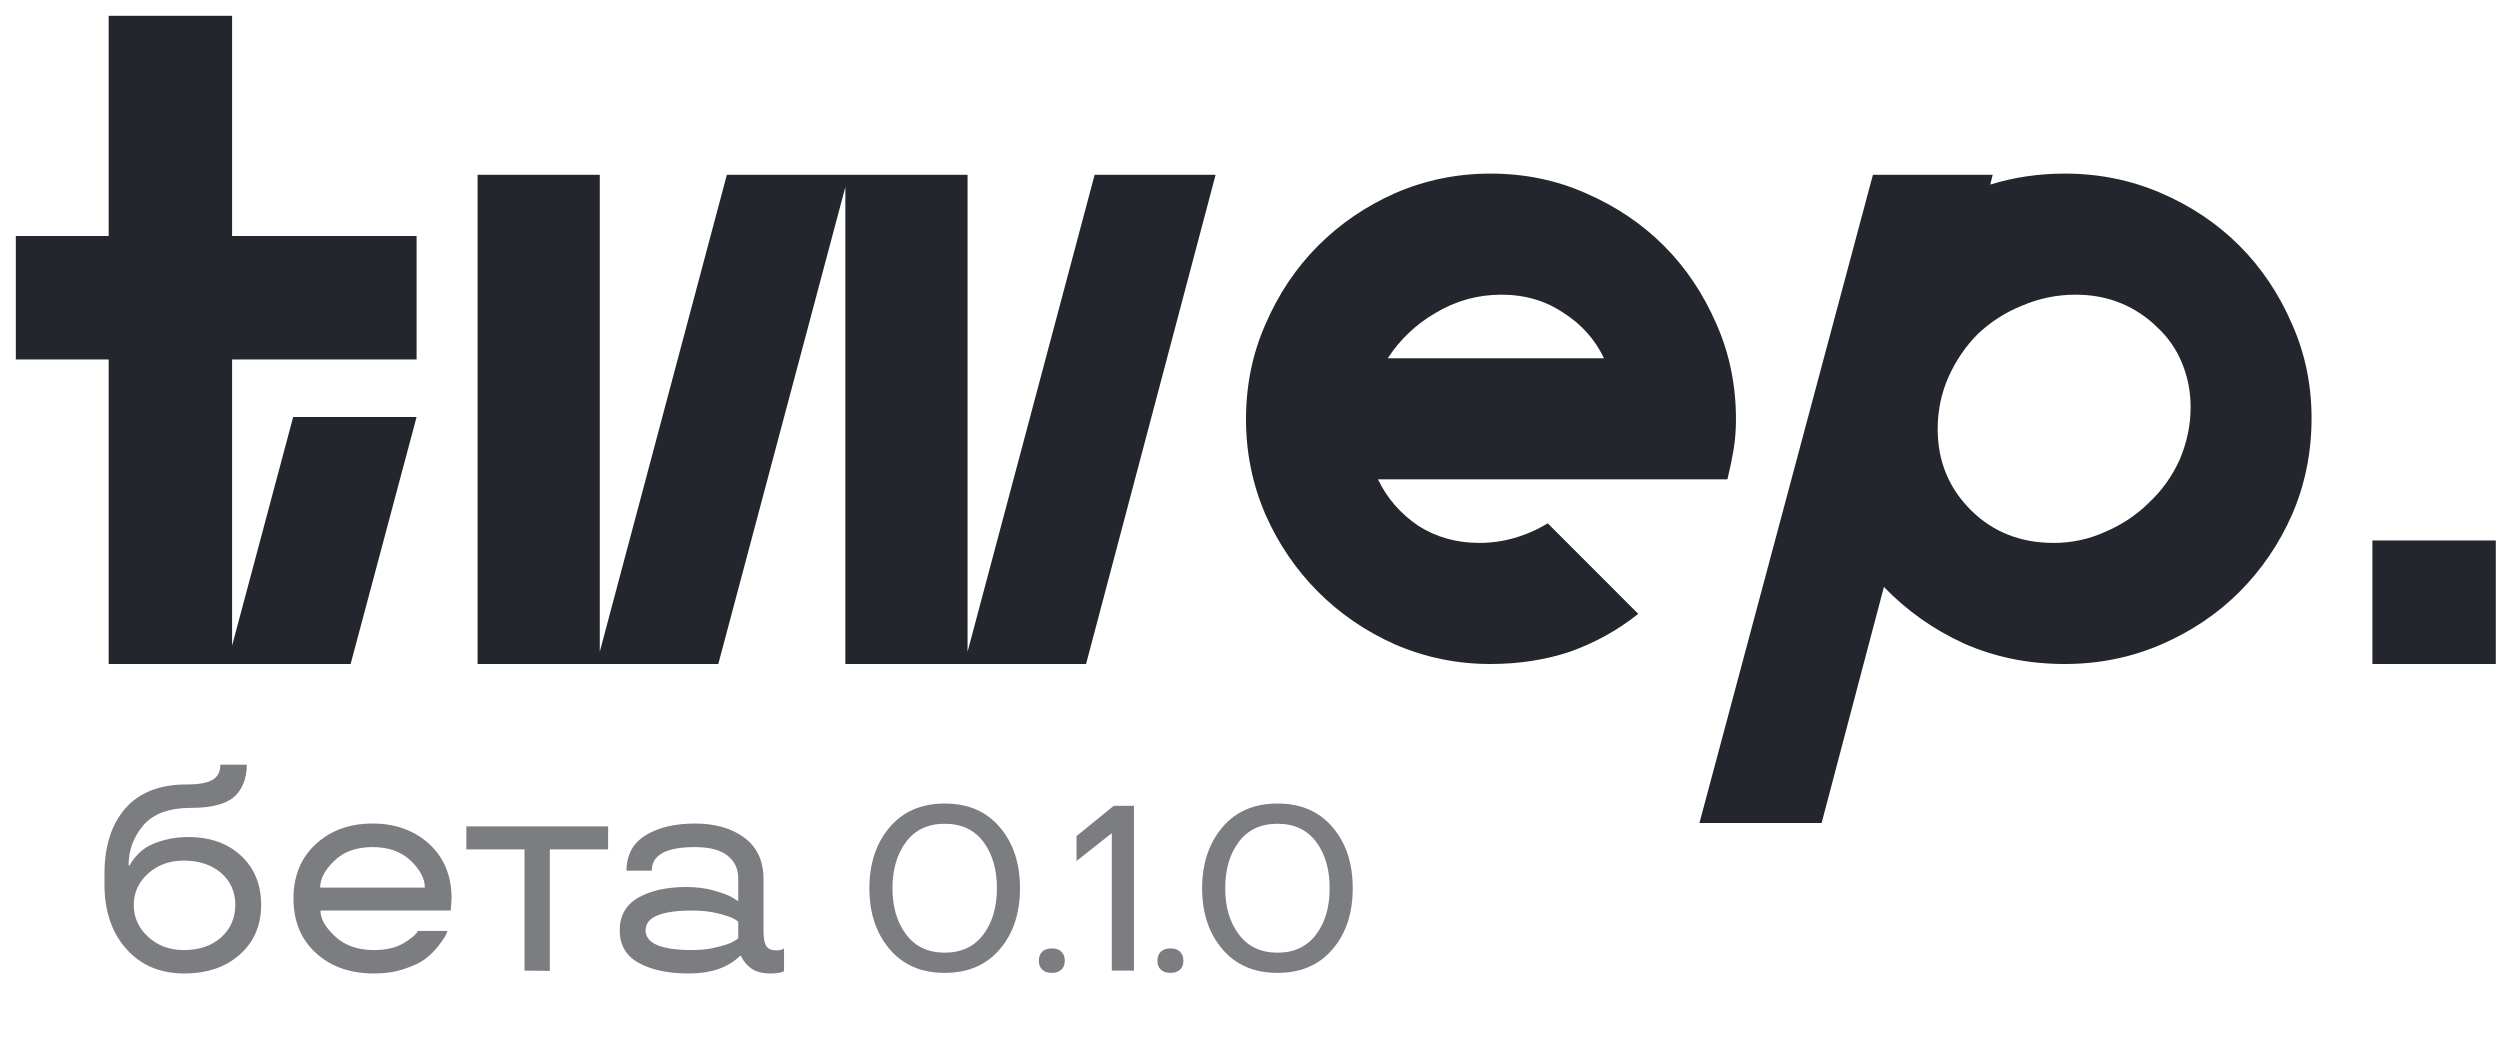
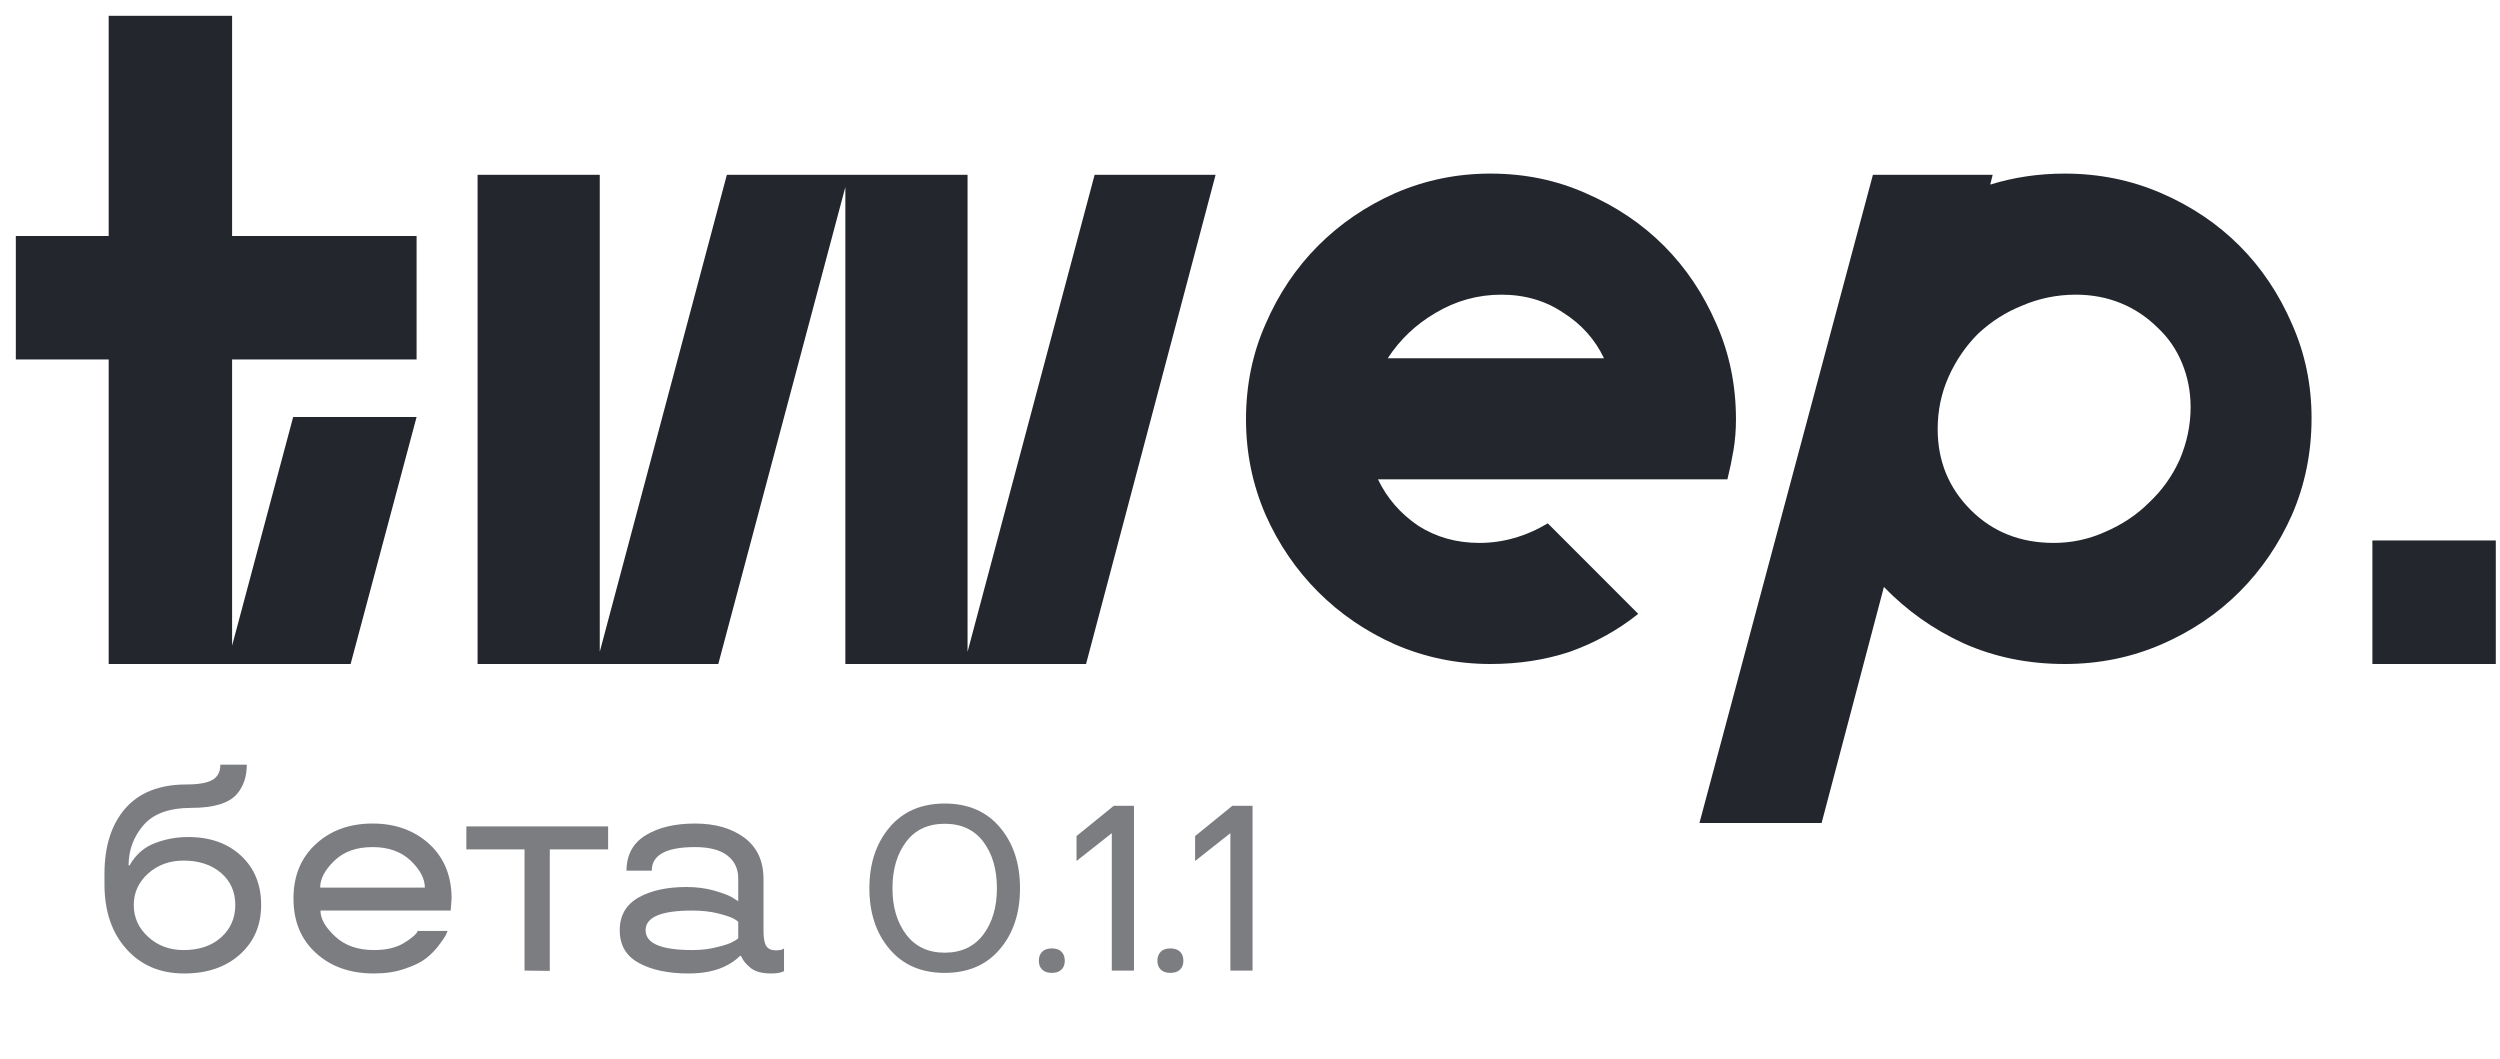
<svg xmlns="http://www.w3.org/2000/svg" width="85" height="36" viewBox="0 0 85 36" fill="none">
  <path d="M3.695 12.222V22.576H11.921L14.164 14.177H9.968L7.891 21.952V12.222H14.164V8.023H7.891V0.538H3.695V8.023H0.538V12.222H3.695Z" fill="#23262D" />
  <path d="M41.33 5.944H37.217L32.897 22.16V5.944H24.713L20.392 22.16V5.944H16.238V22.576H24.422L28.742 6.36V22.576H36.926L41.33 5.944Z" fill="#23262D" />
  <path d="M50.299 18.459C49.523 18.459 48.831 18.265 48.222 17.877C47.612 17.462 47.156 16.935 46.851 16.297H58.732C58.815 15.965 58.884 15.632 58.94 15.299C58.995 14.967 59.023 14.62 59.023 14.26C59.023 13.096 58.801 12.014 58.358 11.017C57.915 9.991 57.32 9.104 56.572 8.355C55.824 7.607 54.938 7.011 53.913 6.568C52.916 6.124 51.836 5.902 50.673 5.902C49.537 5.902 48.457 6.124 47.432 6.568C46.435 7.011 45.563 7.607 44.815 8.355C44.068 9.104 43.472 9.991 43.029 11.017C42.586 12.014 42.364 13.096 42.364 14.26C42.364 15.396 42.586 16.477 43.029 17.503C43.472 18.501 44.068 19.374 44.815 20.123C45.563 20.871 46.435 21.467 47.432 21.911C48.457 22.354 49.537 22.576 50.673 22.576C51.642 22.576 52.542 22.437 53.373 22.16C54.232 21.855 55.007 21.425 55.7 20.871L52.625 17.794C51.878 18.238 51.102 18.459 50.299 18.459ZM51.047 10.019C51.85 10.019 52.556 10.227 53.165 10.642C53.775 11.03 54.232 11.543 54.536 12.181H47.183C47.599 11.543 48.139 11.03 48.803 10.642C49.496 10.227 50.244 10.019 51.047 10.019Z" fill="#23262D" />
  <path d="M67.751 5.944H63.679L57.781 27.981H61.935L64.053 19.956C64.829 20.76 65.729 21.398 66.754 21.869C67.806 22.34 68.955 22.576 70.202 22.576C71.365 22.576 72.459 22.354 73.484 21.911C74.508 21.467 75.394 20.871 76.142 20.123C76.89 19.374 77.485 18.501 77.928 17.503C78.372 16.477 78.593 15.383 78.593 14.218C78.593 13.082 78.372 12.014 77.928 11.017C77.485 9.991 76.89 9.104 76.142 8.355C75.394 7.607 74.508 7.011 73.484 6.568C72.459 6.124 71.365 5.902 70.202 5.902C69.315 5.902 68.471 6.027 67.668 6.276L67.751 5.944ZM65.881 14.592C65.881 13.955 66.006 13.359 66.255 12.805C66.504 12.25 66.837 11.765 67.252 11.349C67.695 10.934 68.194 10.615 68.748 10.393C69.329 10.143 69.939 10.019 70.576 10.019C71.129 10.019 71.642 10.116 72.113 10.31C72.583 10.504 72.999 10.781 73.359 11.141C73.719 11.474 73.996 11.876 74.19 12.347C74.384 12.818 74.481 13.317 74.481 13.844C74.481 14.454 74.356 15.05 74.107 15.632C73.857 16.186 73.511 16.672 73.068 17.087C72.653 17.503 72.154 17.836 71.573 18.085C71.019 18.335 70.437 18.459 69.828 18.459C68.692 18.459 67.751 18.085 67.003 17.337C66.255 16.588 65.881 15.674 65.881 14.592Z" fill="#23262D" />
  <path d="M84.857 22.576V18.376H80.661V22.576H84.857Z" fill="#23262D" />
  <g opacity="0.6">
    <path d="M6.501 27.468C5.759 27.468 5.218 27.663 4.88 28.054C4.541 28.448 4.372 28.903 4.372 29.421H4.411C4.457 29.323 4.536 29.211 4.65 29.084C4.755 28.97 4.873 28.872 5.007 28.791C5.16 28.7 5.36 28.622 5.607 28.557C5.855 28.491 6.118 28.459 6.398 28.459C7.144 28.459 7.744 28.672 8.2 29.099C8.653 29.522 8.879 30.078 8.879 30.769C8.879 31.455 8.64 32.015 8.161 32.448C7.679 32.881 7.046 33.098 6.262 33.098C5.448 33.098 4.794 32.821 4.299 32.268C3.801 31.714 3.552 30.979 3.552 30.061V29.709C3.552 28.771 3.788 28.031 4.26 27.487C4.735 26.944 5.428 26.672 6.34 26.672C6.75 26.672 7.045 26.62 7.224 26.516C7.403 26.412 7.492 26.239 7.492 25.998H8.391C8.391 26.402 8.28 26.734 8.059 26.994C7.788 27.31 7.269 27.468 6.501 27.468ZM7.517 31.872C7.839 31.582 8 31.215 8 30.769C8 30.323 7.839 29.96 7.517 29.68C7.188 29.4 6.763 29.26 6.242 29.26C5.767 29.26 5.365 29.406 5.036 29.699C4.711 29.992 4.548 30.349 4.548 30.769C4.548 31.195 4.711 31.556 5.036 31.852C5.362 32.152 5.764 32.302 6.242 32.302C6.773 32.302 7.198 32.158 7.517 31.872ZM15.354 30.549L15.324 30.959H10.896C10.896 31.239 11.062 31.532 11.394 31.838C11.722 32.147 12.163 32.302 12.717 32.302C13.124 32.302 13.457 32.225 13.718 32.072C13.933 31.942 14.082 31.825 14.167 31.721L14.206 31.652H15.217C15.197 31.701 15.176 31.752 15.153 31.804C15.111 31.879 15.031 31.994 14.914 32.15C14.787 32.316 14.639 32.465 14.47 32.595C14.307 32.722 14.068 32.837 13.752 32.941C13.453 33.046 13.107 33.098 12.717 33.098C11.906 33.098 11.249 32.867 10.744 32.404C10.233 31.942 9.978 31.324 9.978 30.549C9.978 29.781 10.231 29.164 10.739 28.698C11.244 28.233 11.887 28 12.668 28C13.443 28 14.086 28.233 14.597 28.698C15.101 29.164 15.354 29.781 15.354 30.549ZM13.967 29.265C13.641 28.955 13.208 28.801 12.668 28.801C12.121 28.801 11.688 28.955 11.369 29.265C11.047 29.574 10.886 29.878 10.886 30.178H14.445C14.445 29.878 14.286 29.574 13.967 29.265ZM17.834 28.879H15.856V28.098H20.676V28.879H18.693V33.01L17.834 33V28.879ZM21.071 31.628C21.071 31.127 21.285 30.756 21.711 30.515C22.134 30.277 22.678 30.158 23.342 30.158C23.68 30.158 23.993 30.199 24.279 30.28C24.579 30.365 24.789 30.445 24.909 30.52L25.1 30.642V29.87C25.1 29.538 24.977 29.278 24.733 29.089C24.489 28.897 24.121 28.801 23.63 28.801C22.65 28.801 22.16 29.068 22.16 29.602H21.301C21.304 29.061 21.524 28.659 21.96 28.395C22.393 28.132 22.95 28 23.63 28C24.314 28 24.872 28.16 25.305 28.479C25.738 28.801 25.956 29.265 25.959 29.87V31.652C25.959 31.9 25.991 32.072 26.057 32.17C26.122 32.264 26.229 32.312 26.379 32.312C26.509 32.312 26.595 32.294 26.638 32.258L26.657 32.248V33.02C26.556 33.072 26.41 33.098 26.218 33.098C25.892 33.098 25.651 33.028 25.495 32.888C25.371 32.783 25.28 32.675 25.222 32.56L25.197 32.502H25.158C25.077 32.583 24.994 32.652 24.909 32.707C24.808 32.775 24.698 32.836 24.577 32.888C24.258 33.028 23.869 33.098 23.41 33.098C22.717 33.098 22.154 32.979 21.721 32.741C21.288 32.507 21.071 32.136 21.071 31.628ZM23.537 30.959C22.479 30.959 21.95 31.182 21.95 31.628C21.95 32.077 22.479 32.302 23.537 32.302C23.85 32.302 24.134 32.268 24.392 32.199C24.645 32.137 24.82 32.079 24.914 32.023C25.002 31.978 25.064 31.937 25.1 31.901V31.34C25.064 31.304 25.002 31.263 24.914 31.218C24.803 31.166 24.631 31.11 24.396 31.052C24.146 30.99 23.859 30.959 23.537 30.959Z" fill="#23262D" />
-     <path d="M33.996 32.27C33.54 32.809 32.915 33.078 32.121 33.078C31.327 33.078 30.702 32.809 30.246 32.27C29.788 31.733 29.559 31.043 29.559 30.199C29.559 29.361 29.788 28.671 30.246 28.129C30.702 27.59 31.327 27.32 32.121 27.32C32.915 27.32 33.54 27.59 33.996 28.129C34.452 28.665 34.68 29.355 34.68 30.199C34.68 31.046 34.452 31.736 33.996 32.27ZM33.895 30.199C33.895 29.556 33.741 29.03 33.434 28.621C33.126 28.212 32.689 28.008 32.121 28.008C31.553 28.008 31.116 28.212 30.809 28.621C30.499 29.033 30.344 29.559 30.344 30.199C30.344 30.837 30.499 31.362 30.809 31.773C31.119 32.185 31.556 32.391 32.121 32.391C32.686 32.391 33.124 32.185 33.434 31.773C33.741 31.365 33.895 30.84 33.895 30.199ZM35.438 32.969C35.36 32.898 35.321 32.797 35.321 32.664C35.321 32.534 35.36 32.431 35.438 32.355C35.513 32.283 35.621 32.246 35.762 32.246C35.903 32.246 36.011 32.283 36.086 32.355C36.164 32.431 36.203 32.534 36.203 32.664C36.203 32.797 36.164 32.898 36.086 32.969C36.011 33.042 35.903 33.078 35.762 33.078C35.621 33.078 35.513 33.042 35.438 32.969ZM37.801 28.328L36.602 29.273V28.426L37.868 27.398H38.555V33H37.801V28.328ZM39.47 32.969C39.392 32.898 39.352 32.797 39.352 32.664C39.352 32.534 39.392 32.431 39.47 32.355C39.545 32.283 39.653 32.246 39.794 32.246C39.934 32.246 40.043 32.283 40.118 32.355C40.196 32.431 40.235 32.534 40.235 32.664C40.235 32.797 40.196 32.898 40.118 32.969C40.043 33.042 39.934 33.078 39.794 33.078C39.653 33.078 39.545 33.042 39.47 32.969ZM45.31 32.27C44.854 32.809 44.229 33.078 43.435 33.078C42.641 33.078 42.016 32.809 41.56 32.27C41.102 31.733 40.872 31.043 40.872 30.199C40.872 29.361 41.102 28.671 41.56 28.129C42.016 27.59 42.641 27.32 43.435 27.32C44.229 27.32 44.854 27.59 45.31 28.129C45.766 28.665 45.993 29.355 45.993 30.199C45.993 31.046 45.766 31.736 45.31 32.27ZM45.208 30.199C45.208 29.556 45.055 29.03 44.747 28.621C44.44 28.212 44.003 28.008 43.435 28.008C42.867 28.008 42.43 28.212 42.122 28.621C41.812 29.033 41.657 29.559 41.657 30.199C41.657 30.837 41.812 31.362 42.122 31.773C42.432 32.185 42.87 32.391 43.435 32.391C44 32.391 44.437 32.185 44.747 31.773C45.055 31.365 45.208 30.84 45.208 30.199Z" fill="#23262D" />
+     <path d="M33.996 32.27C33.54 32.809 32.915 33.078 32.121 33.078C31.327 33.078 30.702 32.809 30.246 32.27C29.788 31.733 29.559 31.043 29.559 30.199C29.559 29.361 29.788 28.671 30.246 28.129C30.702 27.59 31.327 27.32 32.121 27.32C32.915 27.32 33.54 27.59 33.996 28.129C34.452 28.665 34.68 29.355 34.68 30.199C34.68 31.046 34.452 31.736 33.996 32.27ZM33.895 30.199C33.895 29.556 33.741 29.03 33.434 28.621C33.126 28.212 32.689 28.008 32.121 28.008C31.553 28.008 31.116 28.212 30.809 28.621C30.499 29.033 30.344 29.559 30.344 30.199C30.344 30.837 30.499 31.362 30.809 31.773C31.119 32.185 31.556 32.391 32.121 32.391C32.686 32.391 33.124 32.185 33.434 31.773C33.741 31.365 33.895 30.84 33.895 30.199ZM35.438 32.969C35.36 32.898 35.321 32.797 35.321 32.664C35.321 32.534 35.36 32.431 35.438 32.355C35.513 32.283 35.621 32.246 35.762 32.246C35.903 32.246 36.011 32.283 36.086 32.355C36.164 32.431 36.203 32.534 36.203 32.664C36.203 32.797 36.164 32.898 36.086 32.969C36.011 33.042 35.903 33.078 35.762 33.078C35.621 33.078 35.513 33.042 35.438 32.969ZM37.801 28.328L36.602 29.273V28.426L37.868 27.398H38.555V33H37.801V28.328ZM39.47 32.969C39.392 32.898 39.352 32.797 39.352 32.664C39.352 32.534 39.392 32.431 39.47 32.355C39.545 32.283 39.653 32.246 39.794 32.246C39.934 32.246 40.043 32.283 40.118 32.355C40.196 32.431 40.235 32.534 40.235 32.664C40.235 32.797 40.196 32.898 40.118 32.969C40.043 33.042 39.934 33.078 39.794 33.078C39.653 33.078 39.545 33.042 39.47 32.969ZM41.833 28.328L40.634 29.273V28.426L41.9 27.398H42.587V33H41.833V28.328Z" fill="#23262D" />
  </g>
</svg>
